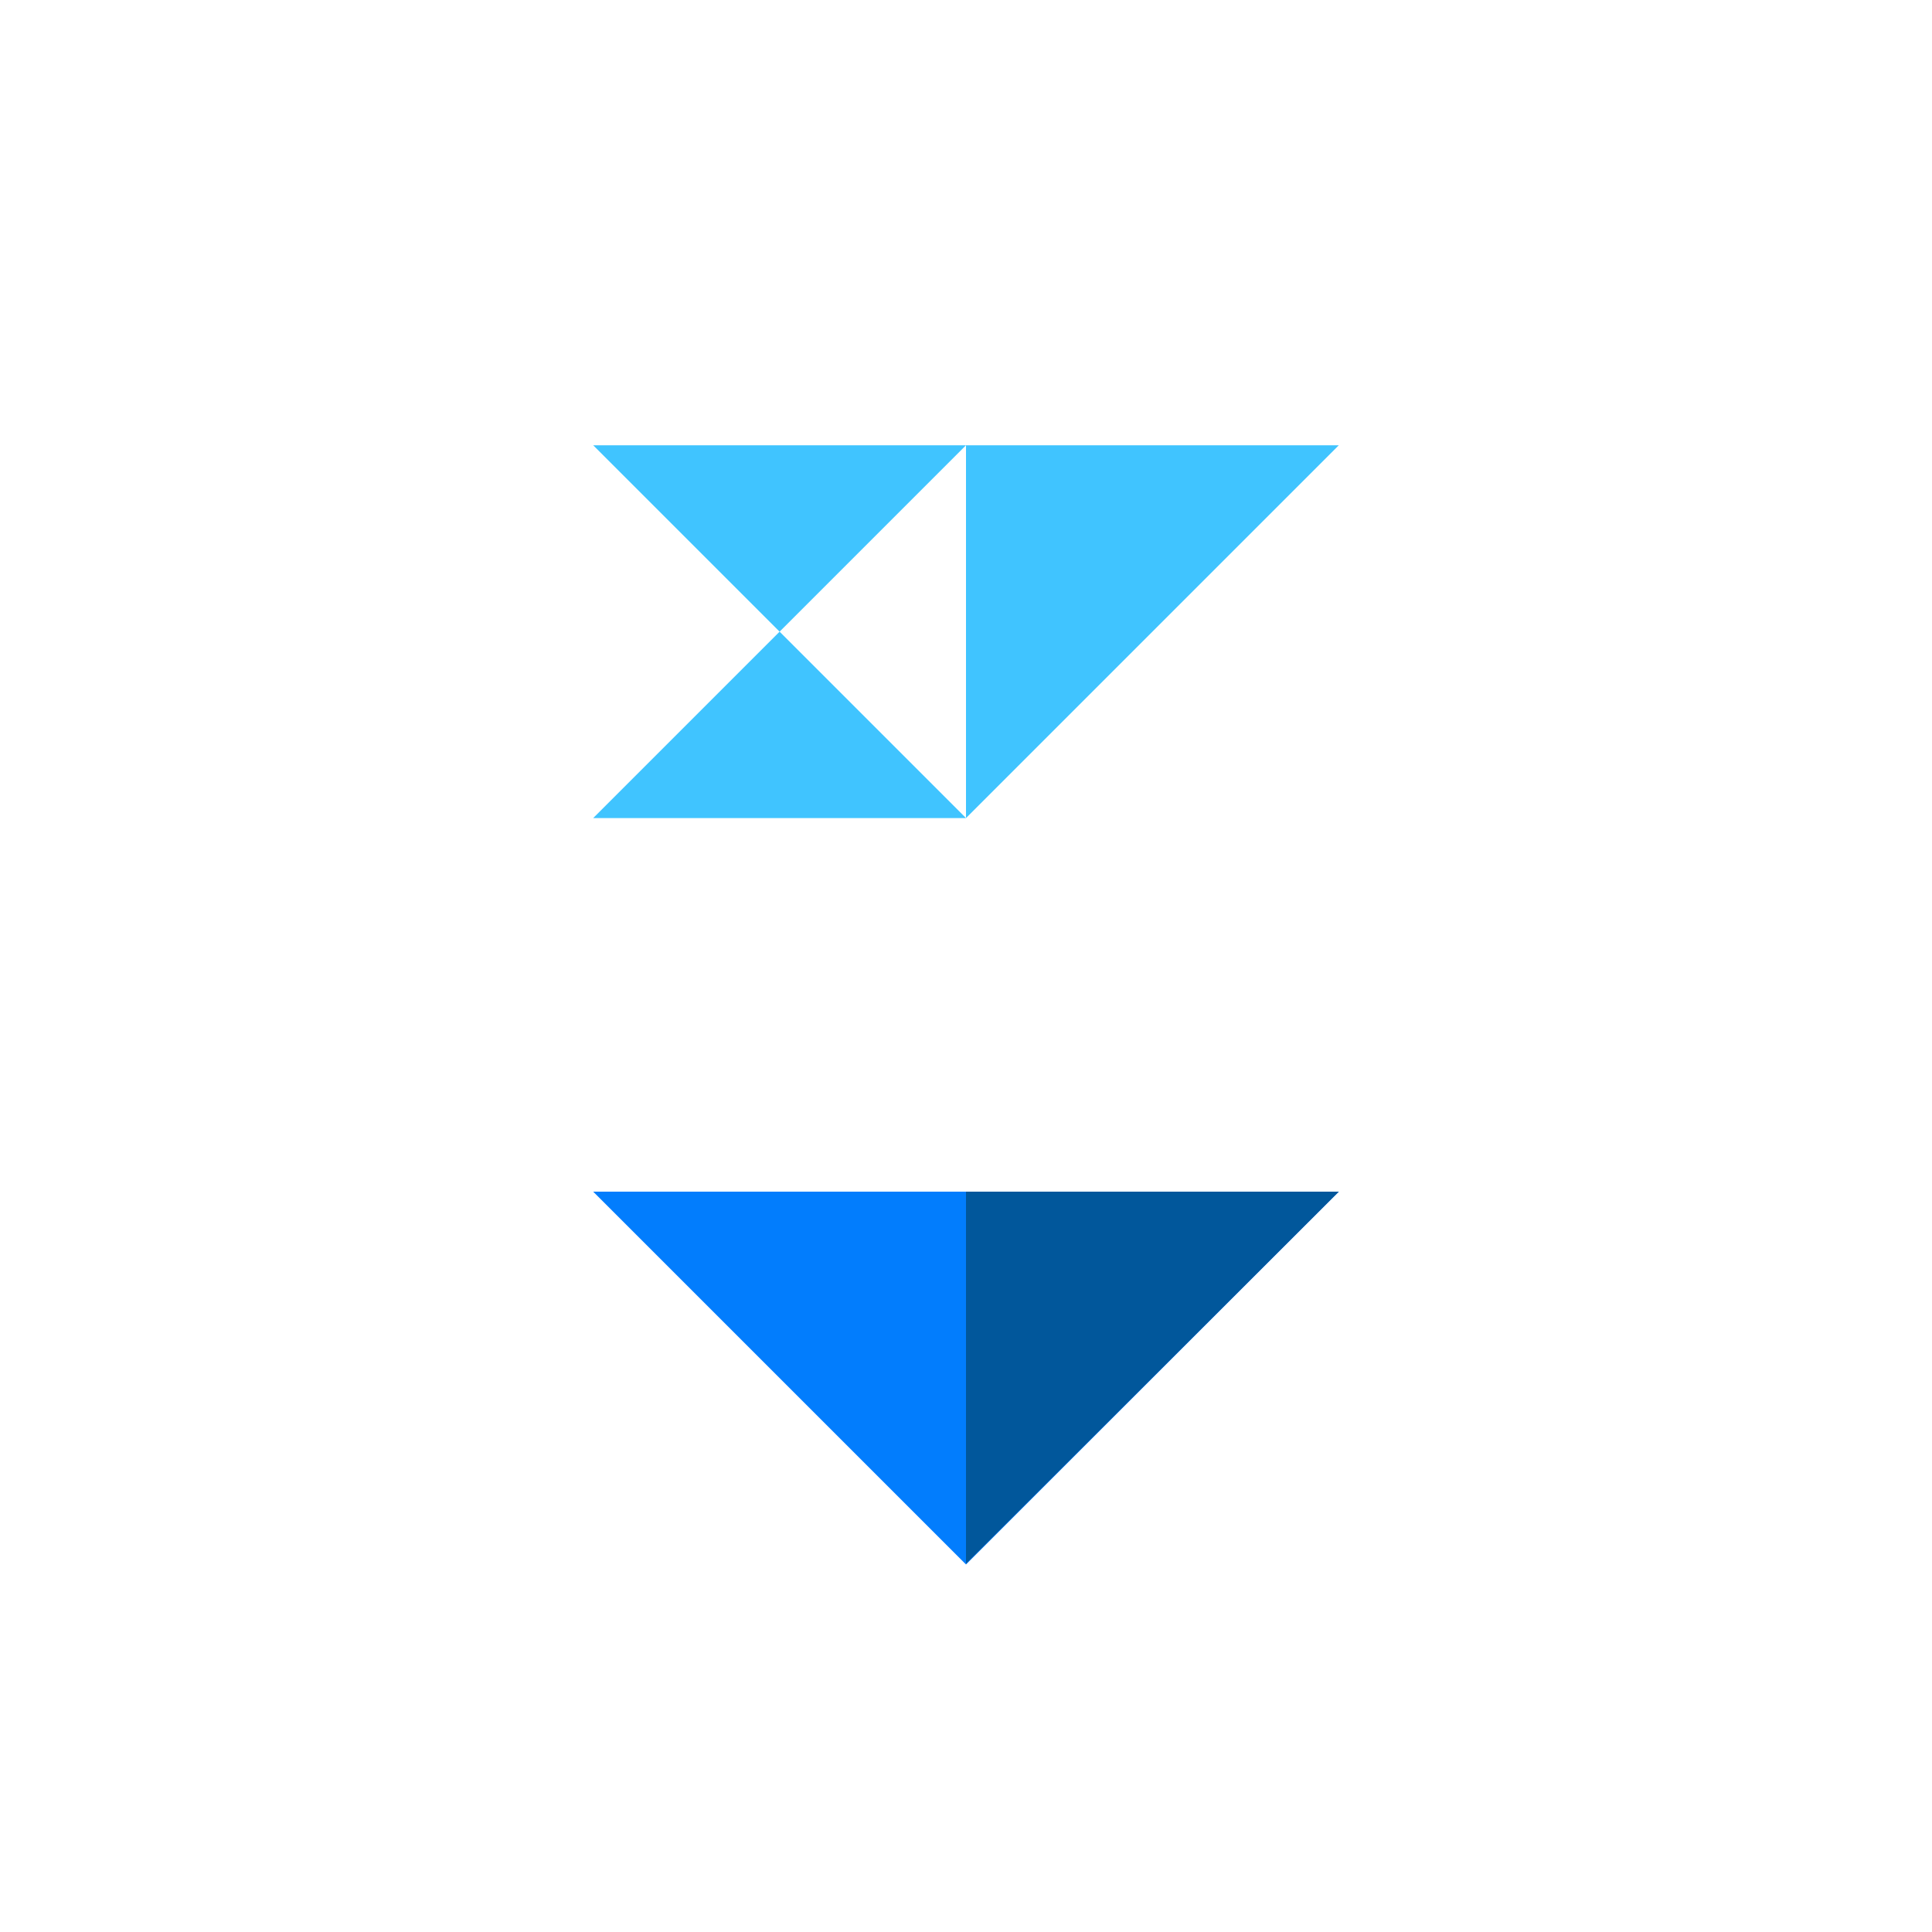
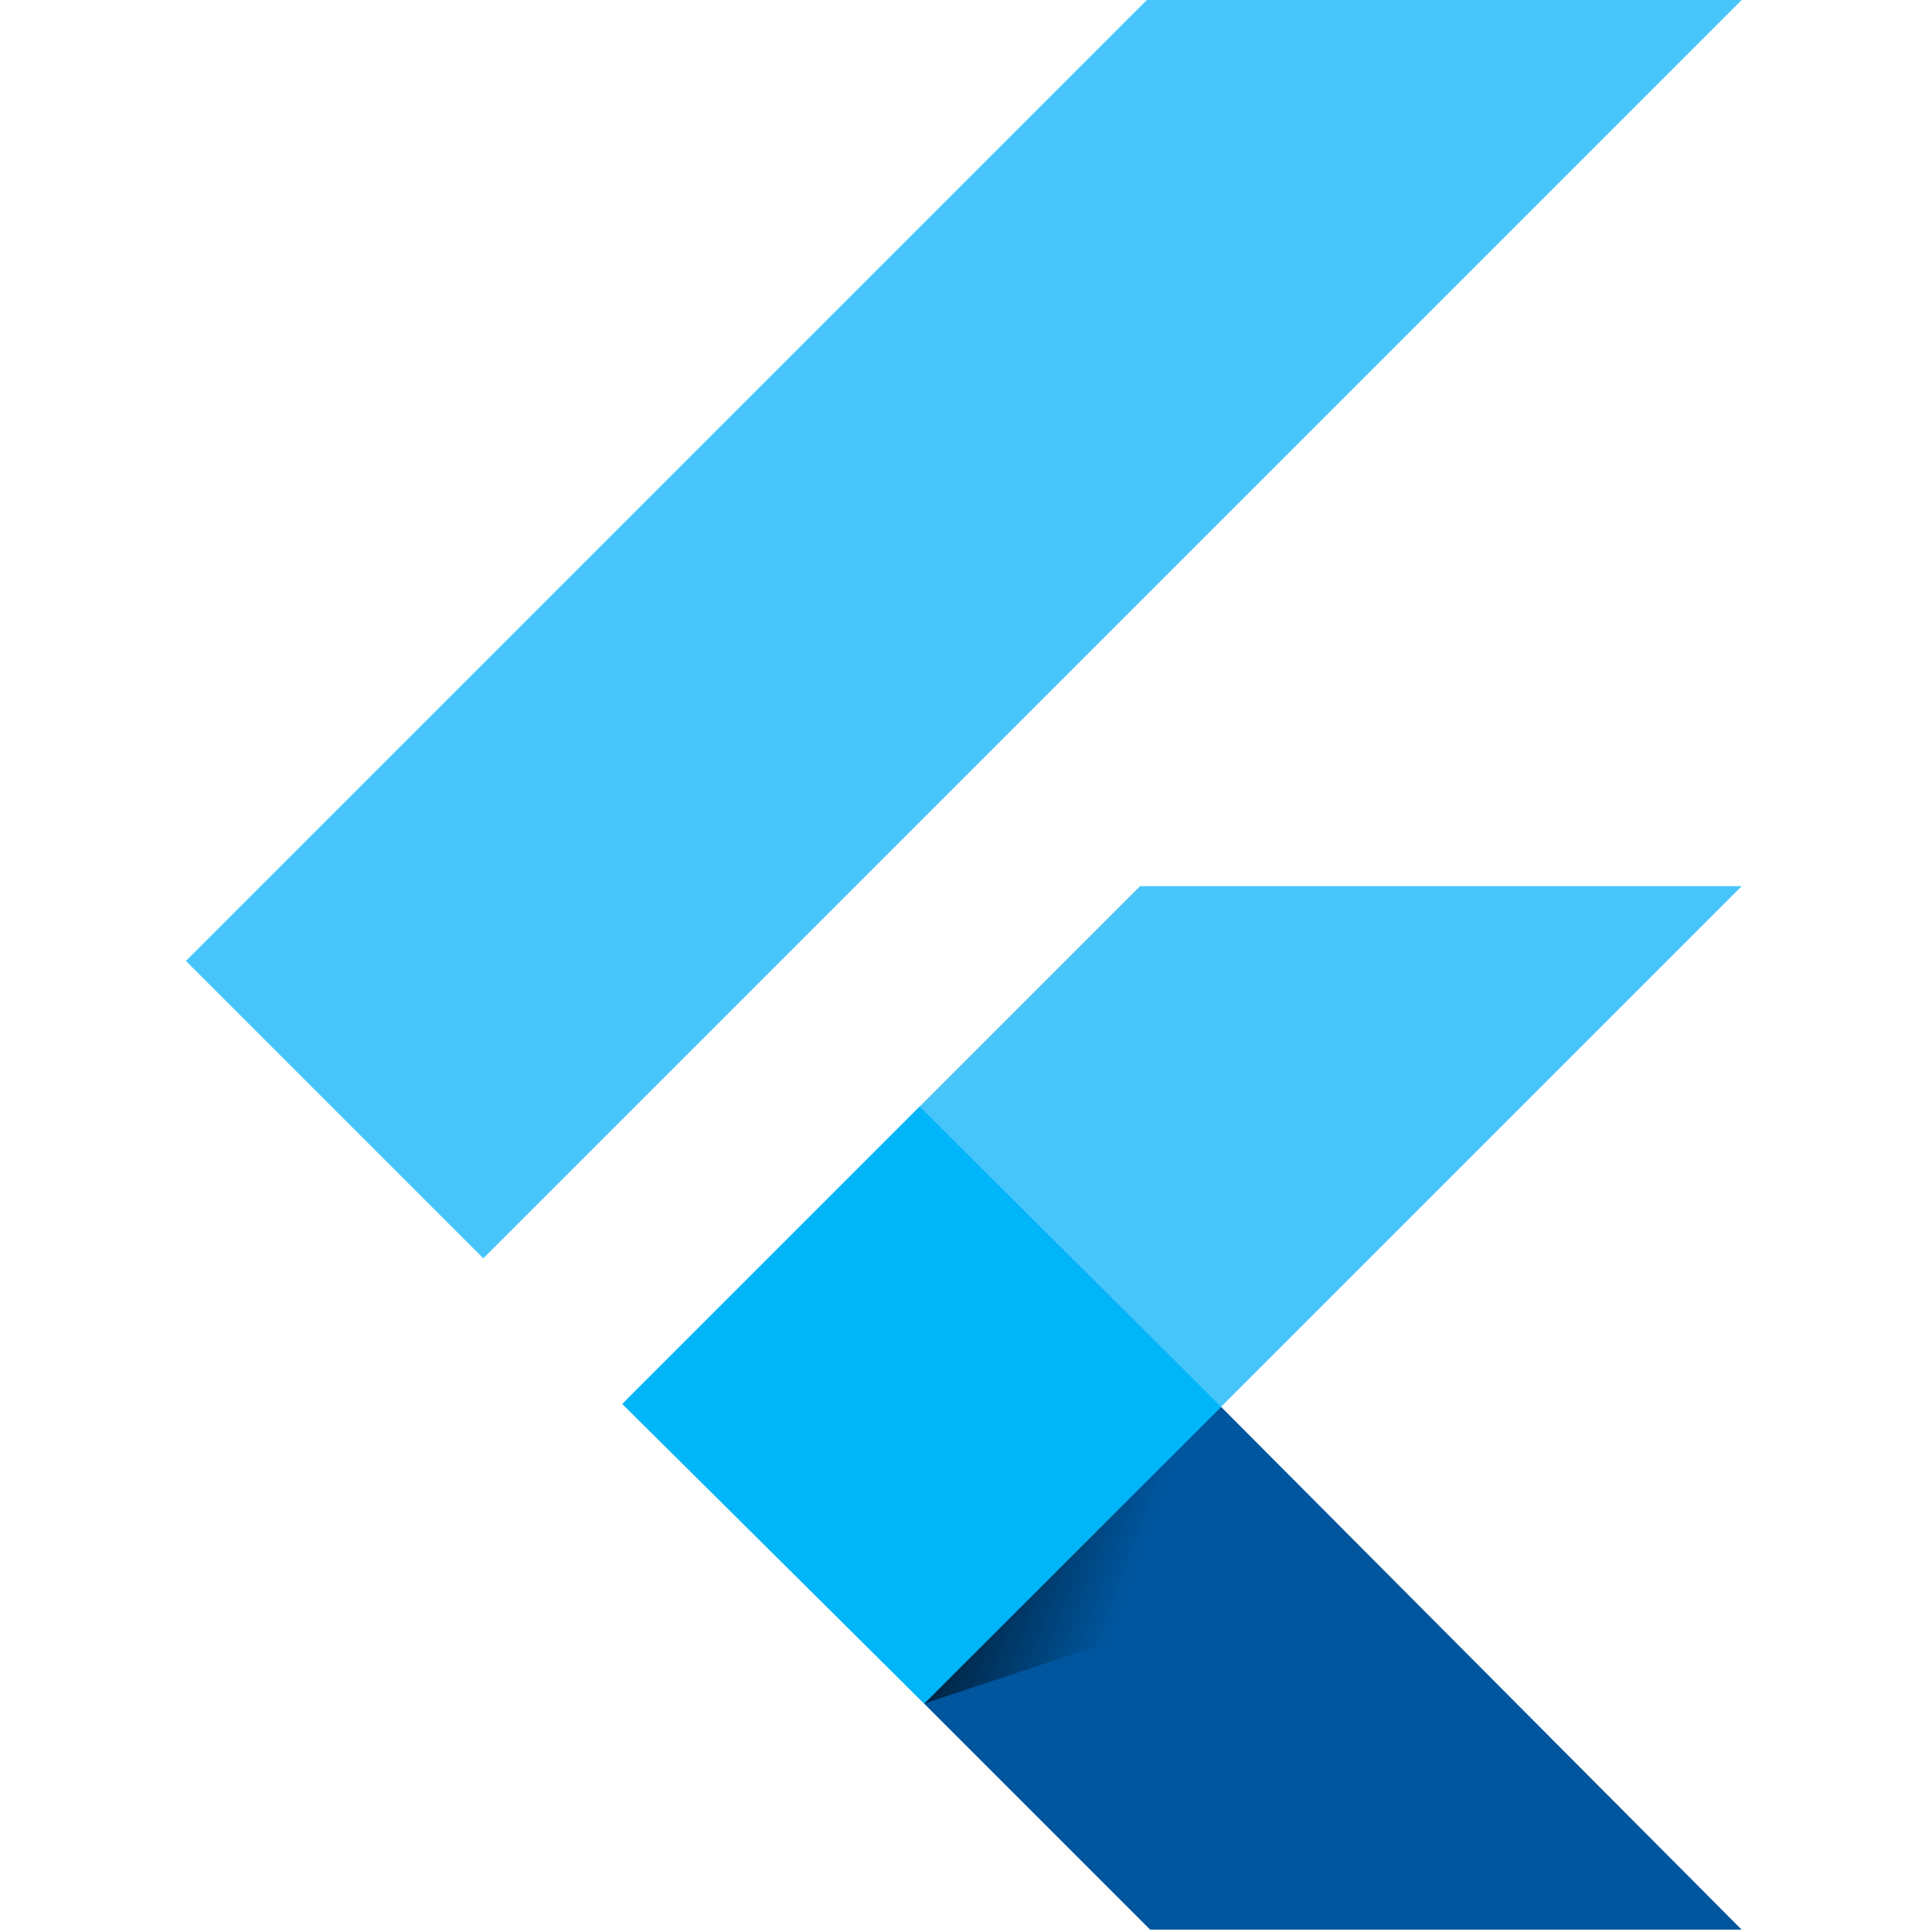
- <svg xmlns="http://www.w3.org/2000/svg" width="256" height="256" viewBox="0 0 256 256">
-   <path fill="#027DFD" d="M78.6 157.9L128 207.3l49.4-49.4H78.6z" />
-   <path fill="#40C4FF" d="M128 108.4l49.4-49.4h-49.4V108.4zM78.6 157.9L128 108.4l-49.4-49.4h49.4L78.6 108.4h49.4L78.6 157.9z" />
-   <path fill="#01579B" d="M128 207.2l49.4-49.3h-49.4v49.3z" />
+ <svg xmlns="http://www.w3.org/2000/svg" width="800px" height="800px" viewBox="-30.5 0 317 317" version="1.1" preserveAspectRatio="xMidYMid">
+   <defs>
+     <linearGradient x1="3.952%" y1="26.993%" x2="75.897%" y2="52.919%" id="linearGradient-1">
+       <stop stop-color="#000000" offset="0%">
+ 
+ </stop>
+       <stop stop-color="#000000" stop-opacity="0" offset="100%">
+ 
+ </stop>
+     </linearGradient>
+   </defs>
+   <g>
+     <polygon fill="#47C5FB" points="157.666 0.001 0.001 157.666 48.801 206.466 255.268 0.001">
+ 
+ </polygon>
+     <polygon fill="#47C5FB" points="156.567 145.397 72.149 229.815 121.133 279.531 169.843 230.821 255.268 145.397">
+ 
+ </polygon>
+     <polygon fill="#00569E" points="121.133 279.531 158.215 316.613 255.267 316.613 169.842 230.821">
+ 
+ </polygon>
+     <polygon fill="#00B5F8" points="71.6 230.364 120.401 181.563 169.842 230.821 121.133 279.531">
+ 
+ </polygon>
+     <polygon fill-opacity="0.8" fill="url(#linearGradient-1)" points="121.133 279.531 161.693 266.072 165.722 234.941">
+ 
+ </polygon>
+   </g>
</svg>
